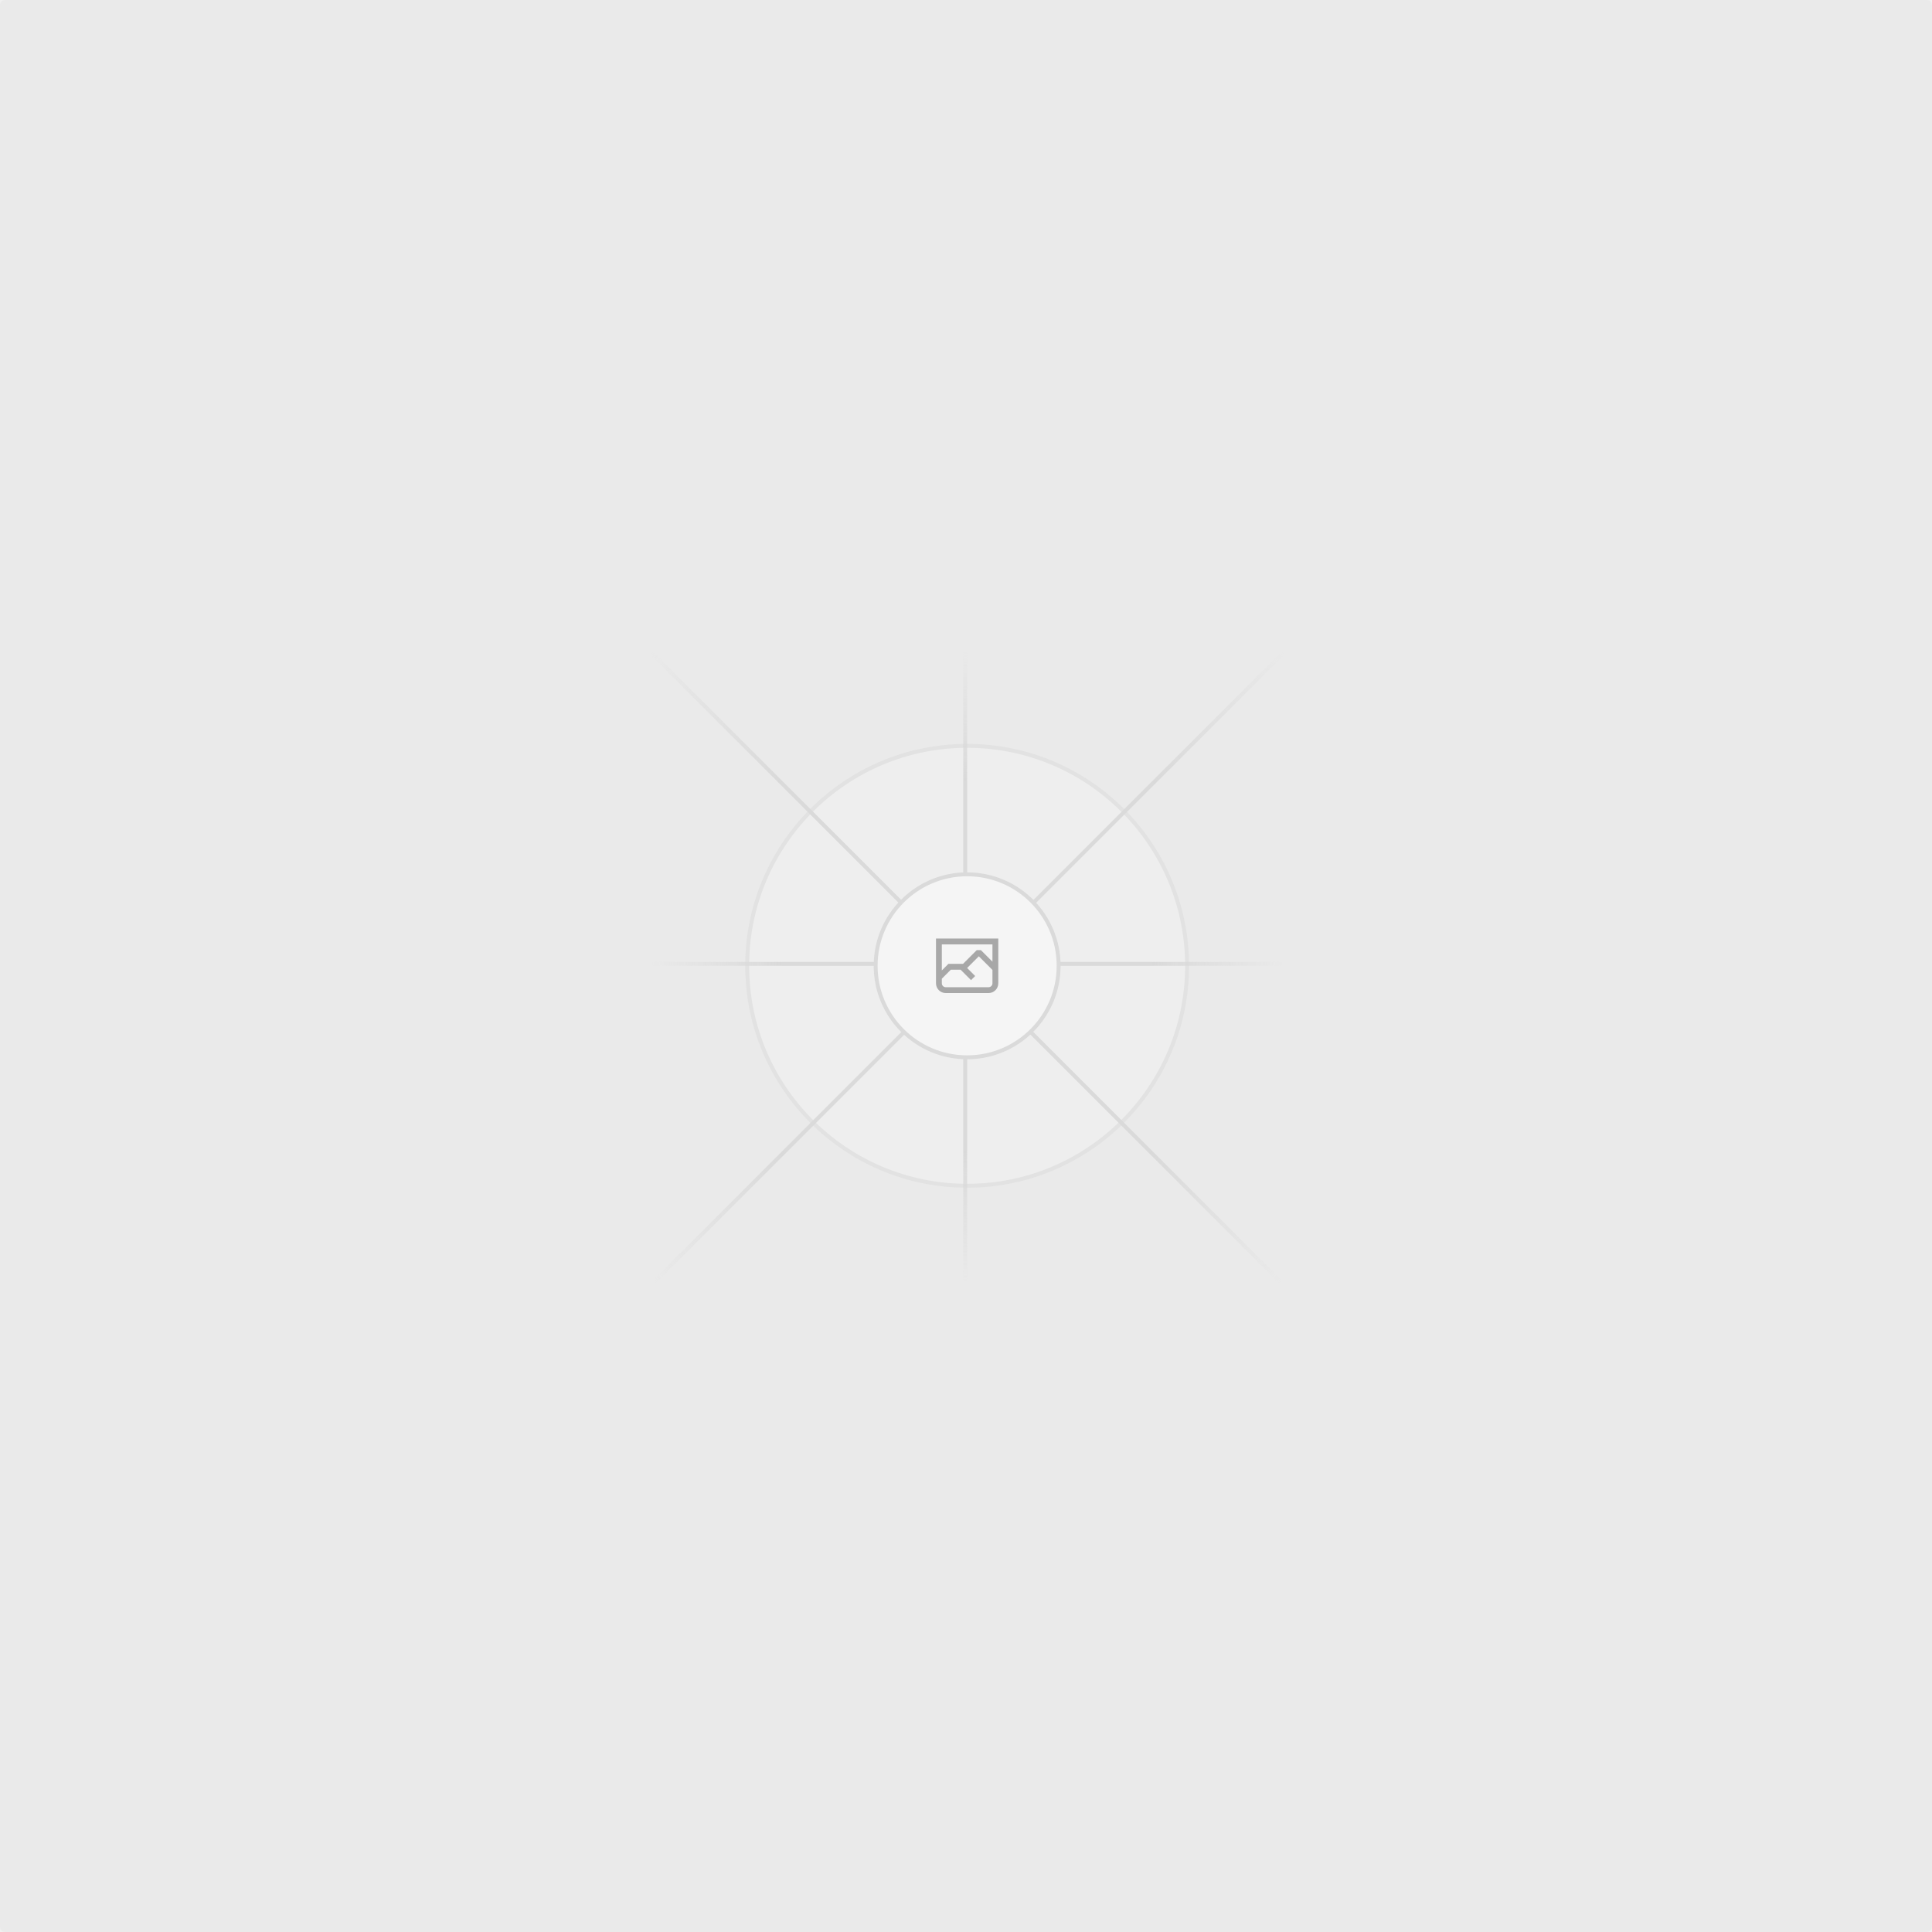
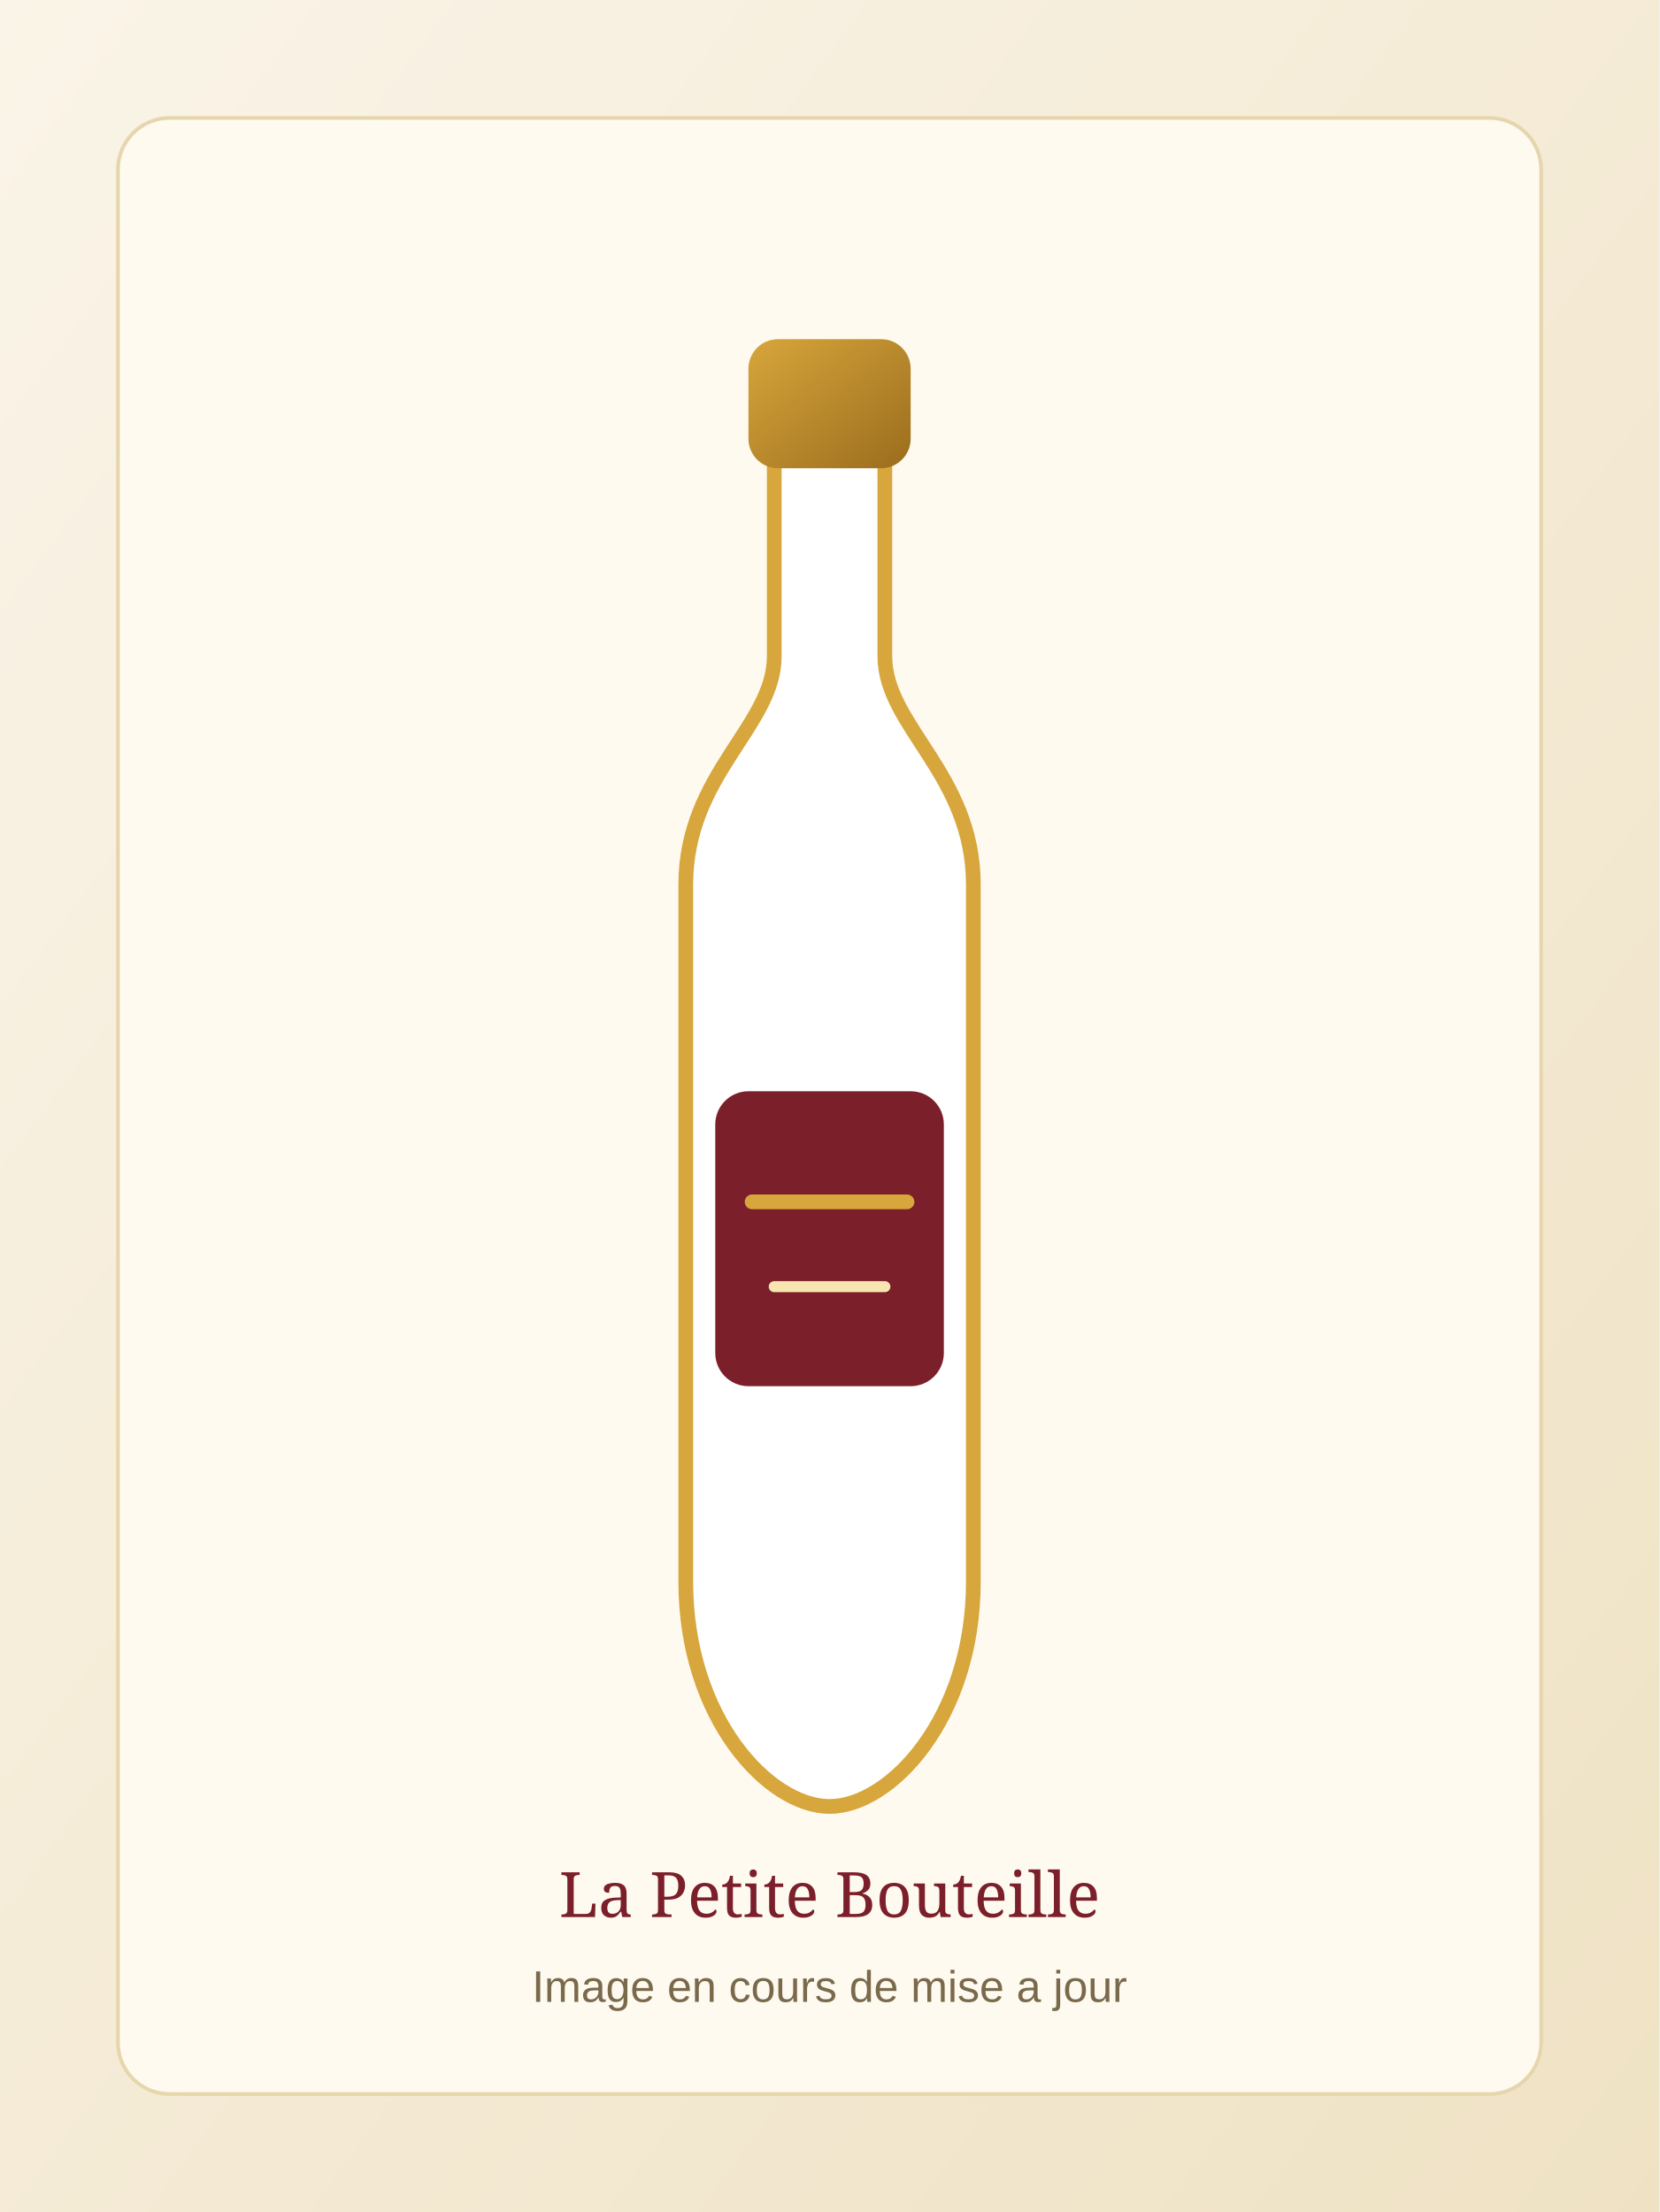
- <svg xmlns="http://www.w3.org/2000/svg" width="1200" height="1200" fill="none">
-   <rect width="1200" height="1200" fill="#EAEAEA" rx="3" />
-   <g opacity=".5">
-     <g opacity=".5">
-       <path fill="#FAFAFA" d="M600.709 736.5c-75.454 0-136.621-61.167-136.621-136.62 0-75.454 61.167-136.621 136.621-136.621 75.453 0 136.62 61.167 136.62 136.621 0 75.453-61.167 136.62-136.62 136.62Z" />
-       <path stroke="#C9C9C9" stroke-width="2.418" d="M600.709 736.5c-75.454 0-136.621-61.167-136.621-136.62 0-75.454 61.167-136.621 136.621-136.621 75.453 0 136.62 61.167 136.62 136.621 0 75.453-61.167 136.62-136.62 136.62Z" />
-     </g>
-     <path stroke="url(#a)" stroke-width="2.418" d="M0-1.209h553.581" transform="scale(1 -1) rotate(45 1163.11 91.165)" />
-     <path stroke="url(#b)" stroke-width="2.418" d="M404.846 598.671h391.726" />
-     <path stroke="url(#c)" stroke-width="2.418" d="M599.5 795.742V404.017" />
-     <path stroke="url(#d)" stroke-width="2.418" d="m795.717 796.597-391.441-391.44" />
-     <path fill="#fff" d="M600.709 656.704c-31.384 0-56.825-25.441-56.825-56.824 0-31.384 25.441-56.825 56.825-56.825 31.383 0 56.824 25.441 56.824 56.825 0 31.383-25.441 56.824-56.824 56.824Z" />
-     <g clip-path="url(#e)">
-       <path fill="#666" fill-rule="evenodd" d="M616.426 586.58h-31.434v16.176l3.553-3.554.531-.531h9.068l.074-.074 8.463-8.463h2.565l7.18 7.181V586.58Zm-15.715 14.654 3.698 3.699 1.283 1.282-2.565 2.565-1.282-1.283-5.2-5.199h-6.066l-5.514 5.514-.073.073v2.876a2.418 2.418 0 0 0 2.418 2.418h26.598a2.418 2.418 0 0 0 2.418-2.418v-8.317l-8.463-8.463-7.181 7.181-.071.072Zm-19.347 5.442v4.085a6.045 6.045 0 0 0 6.046 6.045h26.598a6.044 6.044 0 0 0 6.045-6.045v-7.108l1.356-1.355-1.282-1.283-.074-.073v-17.989h-38.689v23.43l-.146.146.146.147Z" clip-rule="evenodd" />
-     </g>
-     <path stroke="#C9C9C9" stroke-width="2.418" d="M600.709 656.704c-31.384 0-56.825-25.441-56.825-56.824 0-31.384 25.441-56.825 56.825-56.825 31.383 0 56.824 25.441 56.824 56.825 0 31.383-25.441 56.824-56.824 56.824Z" />
-   </g>
+ <svg xmlns="http://www.w3.org/2000/svg" width="900" height="1200" viewBox="0 0 900 1200" role="img" aria-label="Image produit indisponible">
  <defs>
-     <linearGradient id="a" x1="554.061" x2="-.48" y1=".083" y2=".087" gradientUnits="userSpaceOnUse">
-       <stop stop-color="#C9C9C9" stop-opacity="0" />
-       <stop offset=".208" stop-color="#C9C9C9" />
-       <stop offset=".792" stop-color="#C9C9C9" />
-       <stop offset="1" stop-color="#C9C9C9" stop-opacity="0" />
+     <linearGradient id="bg" x1="0" y1="0" x2="1" y2="1">
+       <stop offset="0" stop-color="#faf4e8" />
+       <stop offset="1" stop-color="#efe2c4" />
    </linearGradient>
-     <linearGradient id="b" x1="796.912" x2="404.507" y1="599.963" y2="599.965" gradientUnits="userSpaceOnUse">
-       <stop stop-color="#C9C9C9" stop-opacity="0" />
-       <stop offset=".208" stop-color="#C9C9C9" />
-       <stop offset=".792" stop-color="#C9C9C9" />
-       <stop offset="1" stop-color="#C9C9C9" stop-opacity="0" />
+     <linearGradient id="gold" x1="0" y1="0" x2="1" y2="1">
+       <stop offset="0" stop-color="#d7a63c" />
+       <stop offset="1" stop-color="#9b6d1d" />
    </linearGradient>
-     <linearGradient id="c" x1="600.792" x2="600.794" y1="403.677" y2="796.082" gradientUnits="userSpaceOnUse">
-       <stop stop-color="#C9C9C9" stop-opacity="0" />
-       <stop offset=".208" stop-color="#C9C9C9" />
-       <stop offset=".792" stop-color="#C9C9C9" />
-       <stop offset="1" stop-color="#C9C9C9" stop-opacity="0" />
-     </linearGradient>
-     <linearGradient id="d" x1="404.85" x2="796.972" y1="403.903" y2="796.02" gradientUnits="userSpaceOnUse">
-       <stop stop-color="#C9C9C9" stop-opacity="0" />
-       <stop offset=".208" stop-color="#C9C9C9" />
-       <stop offset=".792" stop-color="#C9C9C9" />
-       <stop offset="1" stop-color="#C9C9C9" stop-opacity="0" />
-     </linearGradient>
-     <clipPath id="e">
-       <path fill="#fff" d="M581.364 580.535h38.689v38.689h-38.689z" />
-     </clipPath>
  </defs>
+   <rect width="900" height="1200" fill="url(#bg)" />
+   <rect x="64" y="64" width="772" height="1072" rx="28" fill="#fffaf0" stroke="#e6d6ad" stroke-width="2" />
+   <path d="M420 240h60v116c0 38 48 64 48 124v378c0 74-45 122-78 122s-78-48-78-122V480c0-60 48-86 48-124V240Z" fill="#ffffff" stroke="#d7a63c" stroke-width="8" />
+   <rect x="406" y="184" width="88" height="70" rx="16" fill="url(#gold)" />
+   <rect x="388" y="592" width="124" height="160" rx="18" fill="#7b1f2a" />
+   <path d="M408 652h84" stroke="#d7a63c" stroke-width="8" stroke-linecap="round" />
+   <path d="M420 698h60" stroke="#f7e6b0" stroke-width="6" stroke-linecap="round" />
+   <text x="450" y="1040" text-anchor="middle" font-family="Georgia, serif" font-size="34" fill="#7b1f2a">La Petite Bouteille</text>
+   <text x="450" y="1086" text-anchor="middle" font-family="Arial, sans-serif" font-size="24" fill="#7a6a4c">Image en cours de mise a jour</text>
</svg>
